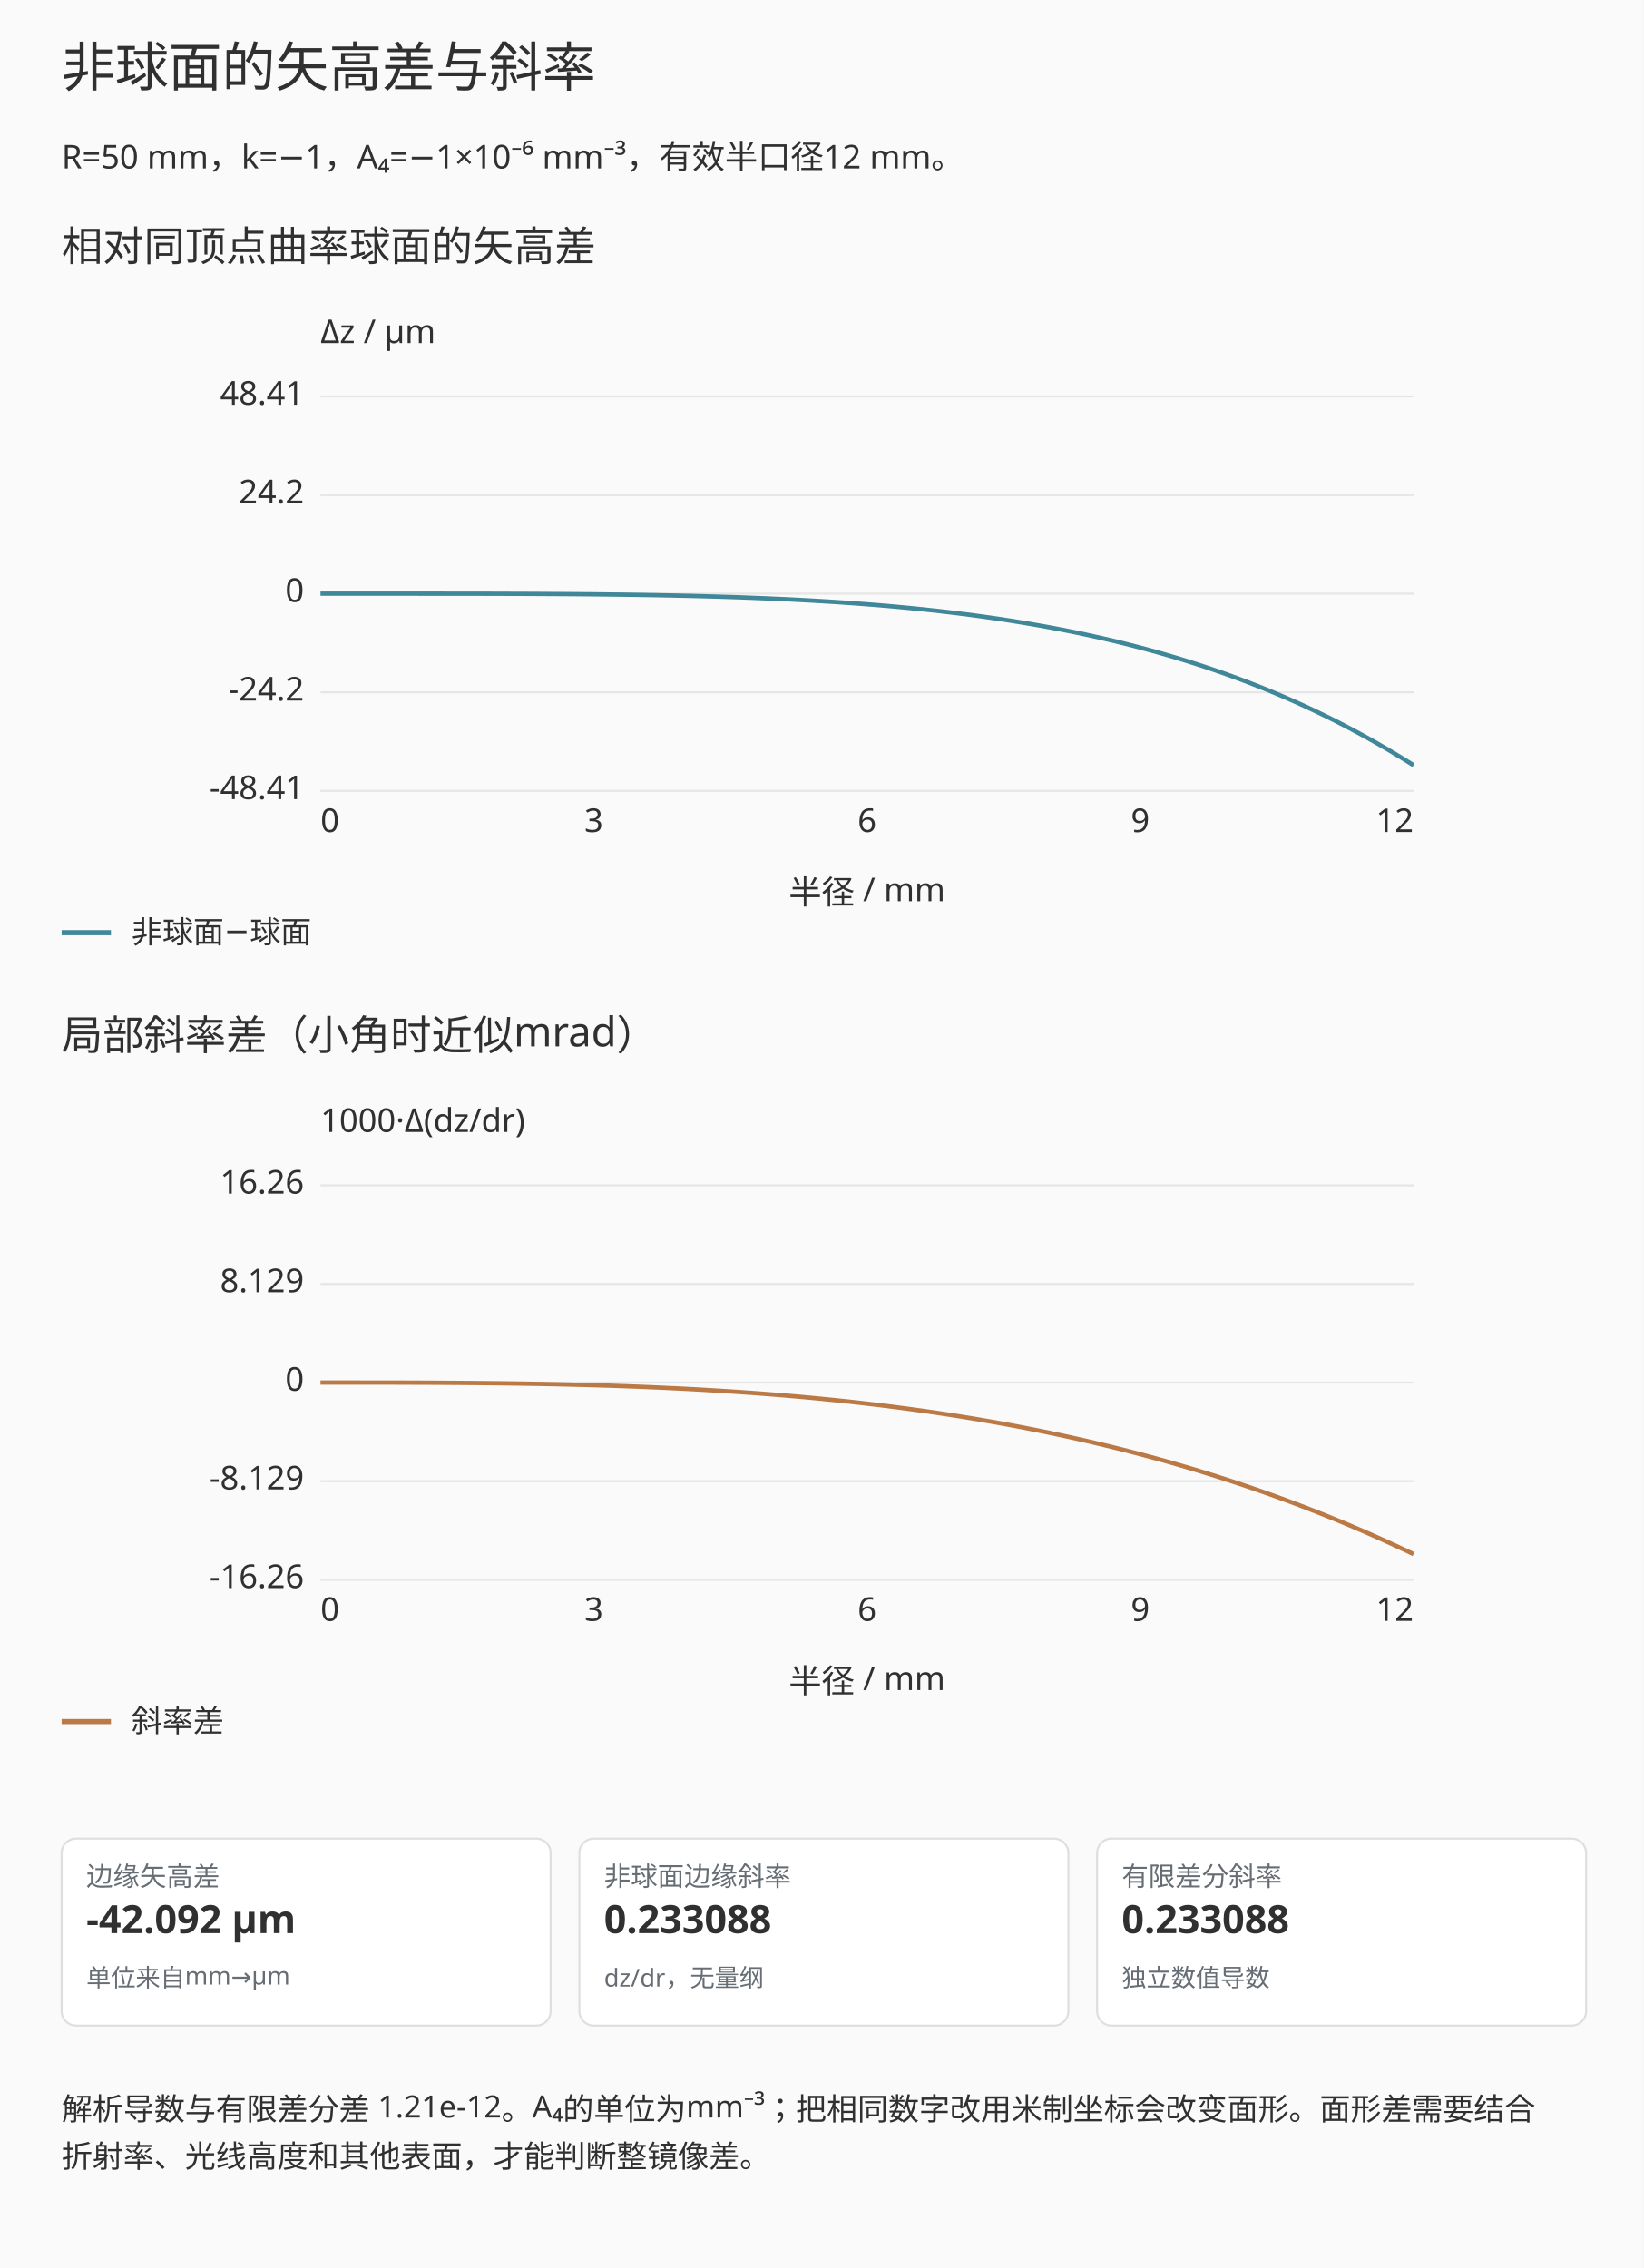
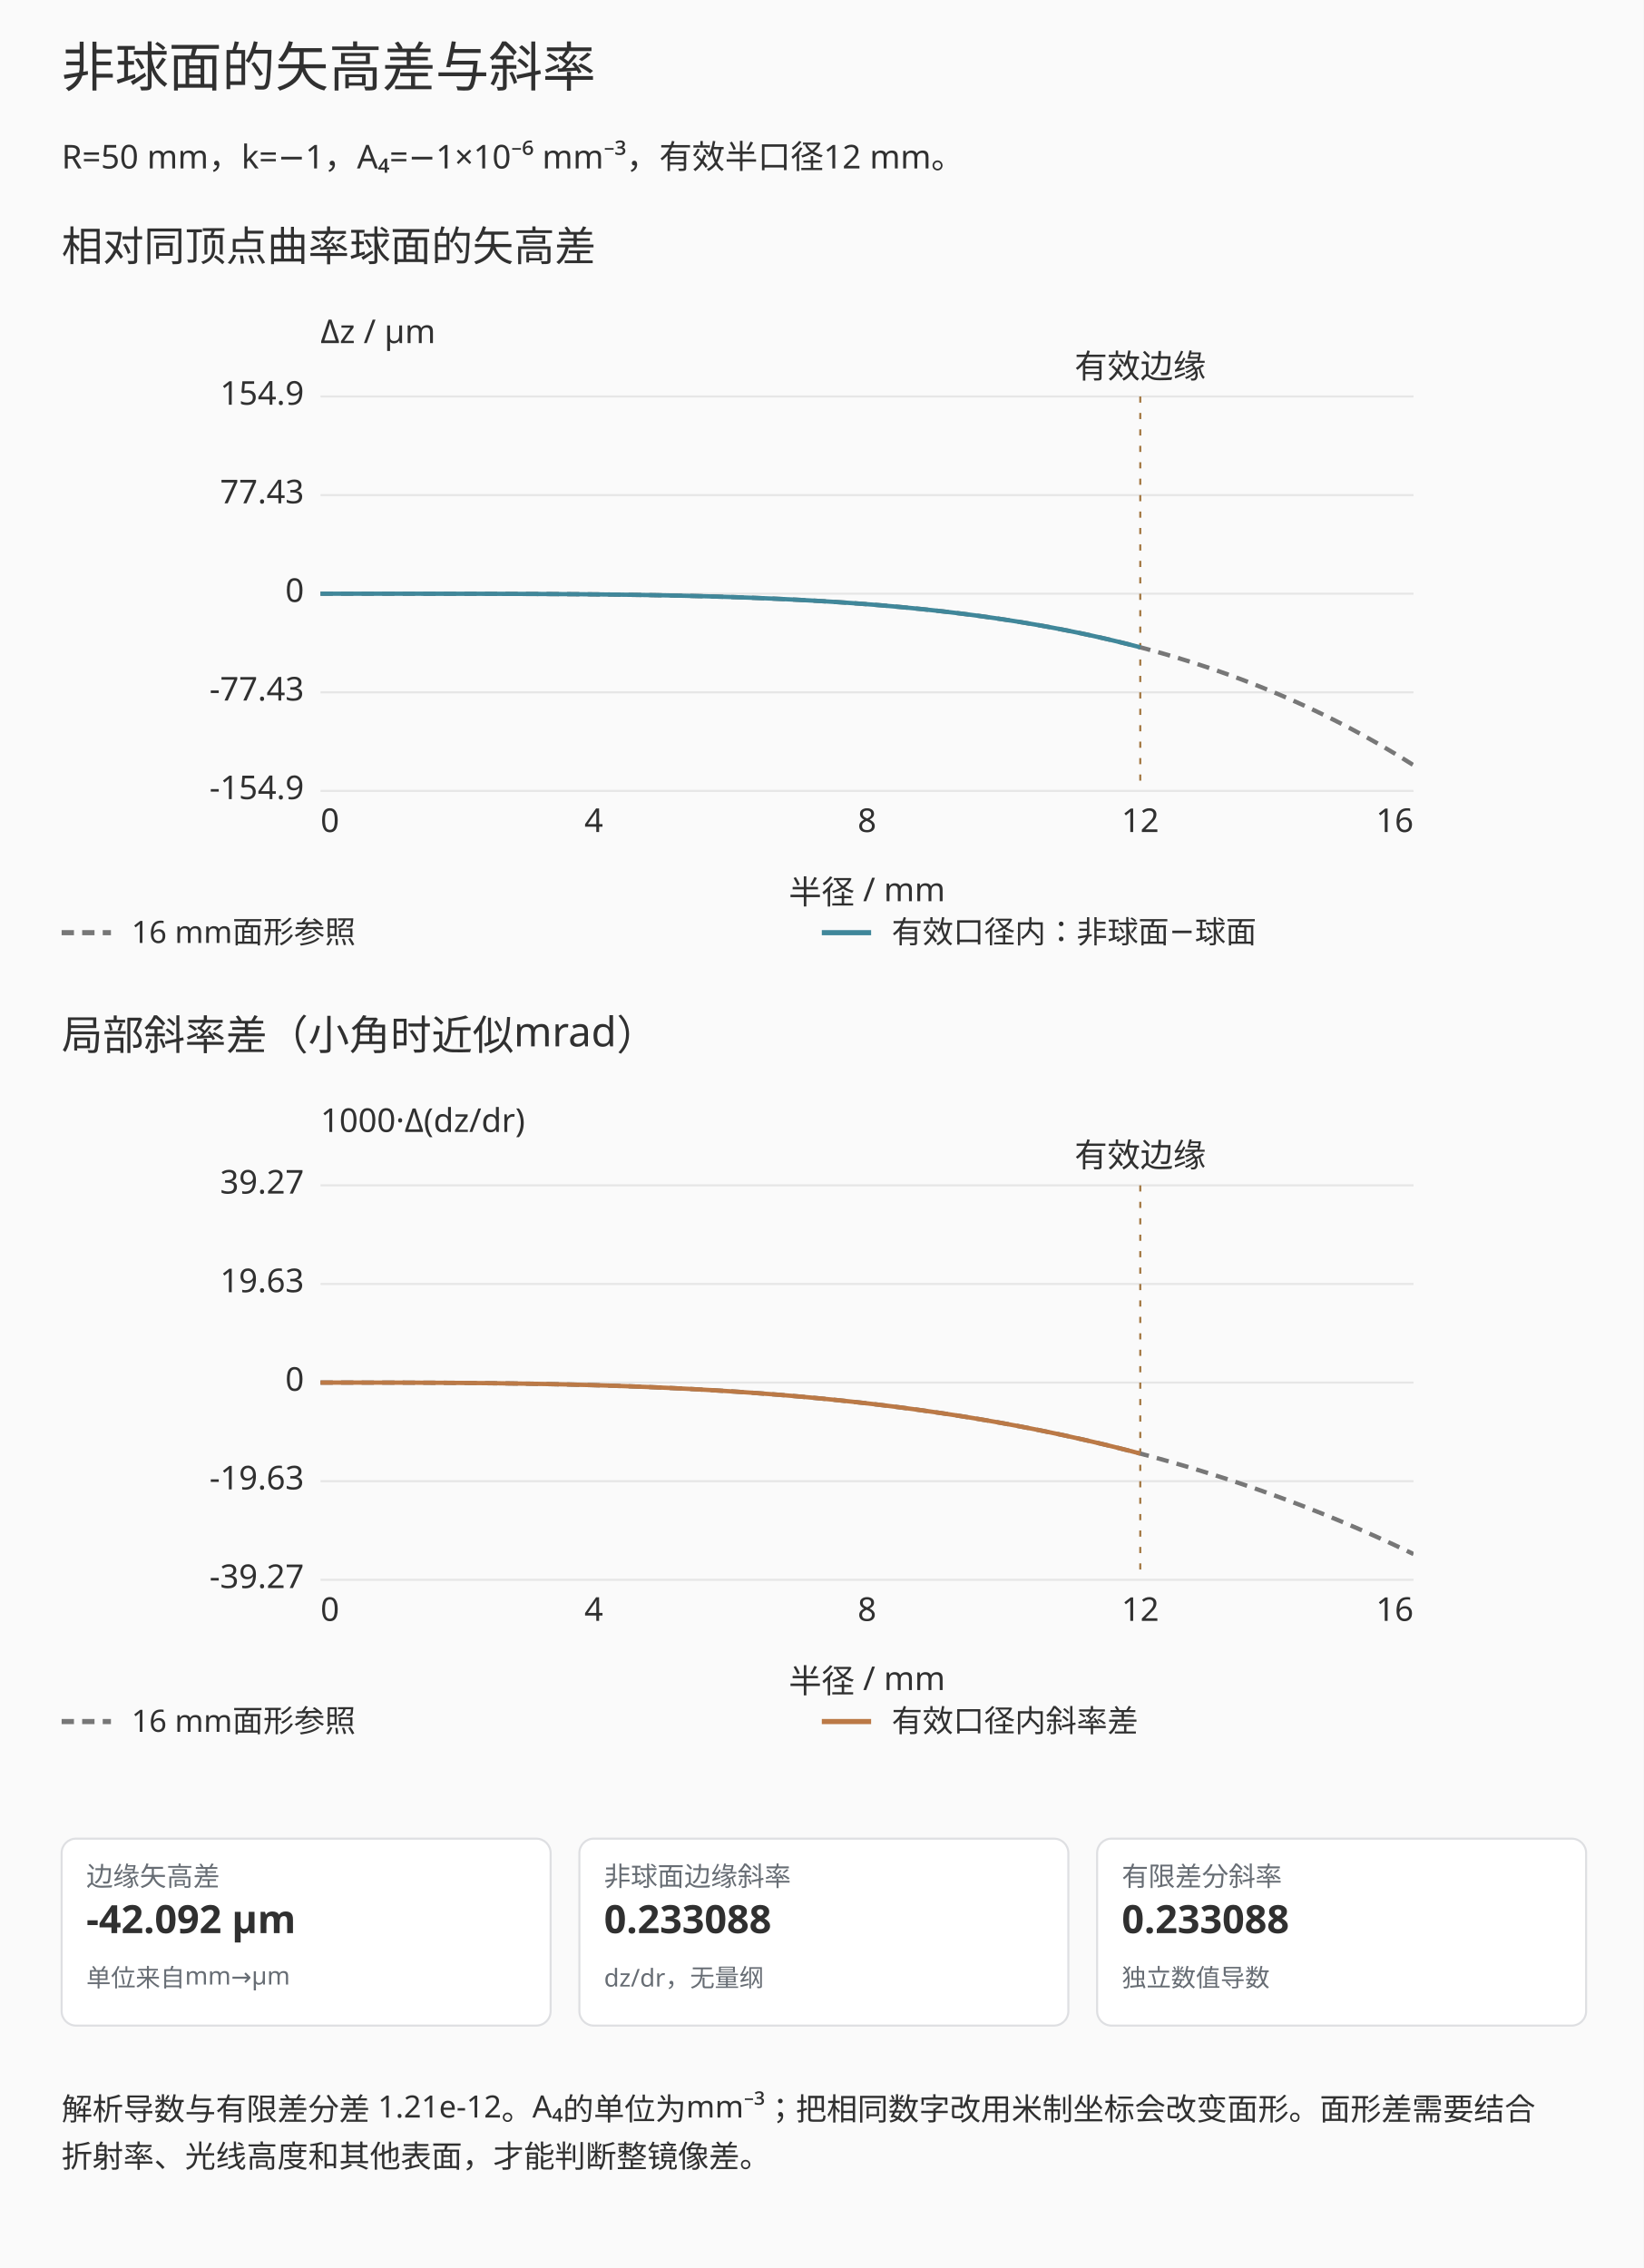
<svg xmlns="http://www.w3.org/2000/svg" width="800" height="1104" viewBox="0 0 800 1104" role="img" aria-label="互动示意：非球面矢高差、单位与边缘斜率的数值对照" style="color:#303030;fill:currentColor;font:16px sans-serif">
  <style>text{font-family:sans-serif}</style>
  <rect width="800" height="100%" fill="#fafafa" />
  <text x="30" y="42" font-size="26">非球面的矢高差与斜率</text>
  <text x="30" y="82">R=50 mm，k=−1，A₄=−1×10⁻⁶ mm⁻³，有效半口径12 mm。</text>
  <text x="30" y="127" font-size="20">相对同顶点曲率球面的矢高差</text>
  <svg x="30" y="143" width="740" height="300" role="img" aria-label="相对同顶点曲率球面的矢高差" viewBox="0 0 640 300">
    <path d="M76,242H608" stroke="currentColor" opacity=".10" />
-     <text x="68" y="246" text-anchor="end">-48.41</text>
+     <text x="68" y="246" text-anchor="end">-154.9</text>
    <text x="76" y="262" text-anchor="start">0</text>
    <path d="M76,194H608" stroke="currentColor" opacity=".10" />
-     <text x="68" y="198" text-anchor="end">-24.2</text>
-     <text x="209" y="262" text-anchor="middle">3</text>
+     <text x="68" y="198" text-anchor="end">-77.43</text>
+     <text x="209" y="262" text-anchor="middle">4</text>
    <path d="M76,146H608" stroke="currentColor" opacity=".10" />
    <text x="68" y="150" text-anchor="end">0</text>
-     <text x="342" y="262" text-anchor="middle">6</text>
+     <text x="342" y="262" text-anchor="middle">8</text>
    <path d="M76,98H608" stroke="currentColor" opacity=".10" />
-     <text x="68" y="102" text-anchor="end">24.2</text>
-     <text x="475" y="262" text-anchor="middle">9</text>
+     <text x="68" y="102" text-anchor="end">77.43</text>
+     <text x="475" y="262" text-anchor="middle">12</text>
    <path d="M76,50H608" stroke="currentColor" opacity=".10" />
-     <text x="68" y="54" text-anchor="end">48.41</text>
-     <text x="608" y="262" text-anchor="end">12</text>
+     <text x="68" y="54" text-anchor="end">154.9</text>
+     <text x="608" y="262" text-anchor="end">16</text>
+     <path d="M475,50V242" stroke="#a27640" stroke-dasharray="3 5" />
+     <text x="475" y="41" text-anchor="middle">有效边缘</text>
    <svg x="76" y="50" width="532" height="192" viewBox="76 50 532 192" overflow="hidden" data-plot-field="true" style="width:532px;height:192px;overflow:hidden">
-       <path d="M76.00,146.00 L80.43,146.00 L84.87,146.00 L89.30,146.00 L93.73,146.00 L98.17,146.00 L102.60,146.00 L107.03,146.00 L111.47,146.00 L115.90,146.00 L120.33,146.00 L124.77,146.01 L129.20,146.01 L133.63,146.01 L138.07,146.02 L142.50,146.02 L146.93,146.03 L151.37,146.03 L155.80,146.04 L160.23,146.05 L164.67,146.06 L169.10,146.08 L173.53,146.09 L177.97,146.11 L182.40,146.13 L186.83,146.16 L191.27,146.18 L195.70,146.21 L200.13,146.24 L204.57,146.28 L209.00,146.32 L213.43,146.37 L217.87,146.42 L222.30,146.47 L226.73,146.53 L231.17,146.60 L235.60,146.67 L240.03,146.74 L244.47,146.83 L248.90,146.92 L253.33,147.02 L257.77,147.12 L262.20,147.24 L266.63,147.36 L271.07,147.49 L275.50,147.63 L279.93,147.78 L284.37,147.94 L288.80,148.11 L293.23,148.29 L297.67,148.49 L302.10,148.69 L306.53,148.91 L310.97,149.14 L315.40,149.38 L319.83,149.64 L324.27,149.91 L328.70,150.20 L333.13,150.50 L337.57,150.82 L342.00,151.16 L346.43,151.51 L350.87,151.88 L355.30,152.27 L359.73,152.68 L364.17,153.11 L368.60,153.56 L373.03,154.03 L377.47,154.52 L381.90,155.03 L386.33,155.57 L390.77,156.13 L395.20,156.72 L399.63,157.33 L404.07,157.96 L408.50,158.62 L412.93,159.31 L417.37,160.03 L421.80,160.77 L426.23,161.55 L430.67,162.35 L435.10,163.19 L439.53,164.06 L443.97,164.96 L448.40,165.89 L452.83,166.86 L457.27,167.86 L461.70,168.90 L466.13,169.97 L470.57,171.09 L475.00,172.24 L479.43,173.43 L483.87,174.66 L488.30,175.93 L492.73,177.25 L497.17,178.61 L501.60,180.01 L506.03,181.45 L510.47,182.95 L514.90,184.48 L519.33,186.07 L523.77,187.71 L528.20,189.39 L532.63,191.13 L537.07,192.92 L541.50,194.76 L545.93,196.66 L550.37,198.61 L554.80,200.61 L559.23,202.68 L563.67,204.80 L568.10,206.98 L572.53,209.22 L576.97,211.53 L581.40,213.89 L585.83,216.32 L590.27,218.82 L594.70,221.38 L599.13,224.01 L603.57,226.71 L608.00,229.48" fill="none" stroke="#40879a" stroke-width="2.1" />
+       <path d="M76.00,146.00 L80.43,146.00 L84.87,146.00 L89.30,146.00 L93.73,146.00 L98.17,146.00 L102.60,146.00 L107.03,146.00 L111.47,146.00 L115.90,146.00 L120.33,146.00 L124.77,146.01 L129.20,146.01 L133.63,146.01 L138.07,146.02 L142.50,146.02 L146.93,146.03 L151.37,146.03 L155.80,146.04 L160.23,146.05 L164.67,146.06 L169.10,146.08 L173.53,146.09 L177.97,146.11 L182.40,146.13 L186.83,146.15 L191.27,146.18 L195.70,146.21 L200.13,146.24 L204.57,146.28 L209.00,146.32 L213.43,146.36 L217.87,146.41 L222.30,146.47 L226.73,146.52 L231.17,146.59 L235.60,146.66 L240.03,146.74 L244.47,146.82 L248.90,146.91 L253.33,147.01 L257.77,147.11 L262.20,147.22 L266.63,147.34 L271.07,147.47 L275.50,147.61 L279.93,147.76 L284.37,147.92 L288.80,148.09 L293.23,148.27 L297.67,148.46 L302.10,148.66 L306.53,148.88 L310.97,149.11 L315.40,149.35 L319.83,149.61 L324.27,149.88 L328.70,150.16 L333.13,150.46 L337.57,150.78 L342.00,151.11 L346.43,151.46 L350.87,151.83 L355.30,152.22 L359.73,152.62 L364.17,153.05 L368.60,153.49 L373.03,153.96 L377.47,154.45 L381.90,154.96 L386.33,155.49 L390.77,156.05 L395.20,156.63 L399.63,157.24 L404.07,157.87 L408.50,158.53 L412.93,159.21 L417.37,159.92 L421.80,160.67 L426.23,161.44 L430.67,162.24 L435.10,163.07 L439.53,163.93 L443.97,164.83 L448.40,165.76 L452.83,166.73 L457.27,167.73 L461.70,168.76 L466.13,169.83 L470.57,170.94 L475.00,172.09 L479.43,173.28 L483.87,174.51 L488.30,175.78 L492.73,177.09 L497.17,178.45 L501.60,179.85 L506.03,181.30 L510.47,182.79 L514.90,184.33 L519.33,185.91 L523.77,187.55 L528.20,189.24 L532.63,190.98 L537.07,192.77 L541.50,194.61 L545.93,196.51 L550.37,198.47 L554.80,200.48 L559.23,202.55 L563.67,204.68 L568.10,206.87 L572.53,209.12 L576.97,211.43 L581.40,213.81 L585.83,216.25 L590.27,218.76 L594.70,221.33 L599.13,223.98 L603.57,226.69 L608.00,229.48" fill="none" stroke="#777" stroke-width="2.1" stroke-dasharray="6 4" />
+       <path d="M76.00,146.00 L79.33,146.00 L82.65,146.00 L85.97,146.00 L89.30,146.00 L92.63,146.00 L95.95,146.00 L99.28,146.00 L102.60,146.00 L105.92,146.00 L109.25,146.00 L112.58,146.00 L115.90,146.00 L119.22,146.00 L122.55,146.00 L125.88,146.01 L129.20,146.01 L132.53,146.01 L135.85,146.01 L139.18,146.02 L142.50,146.02 L145.82,146.02 L149.15,146.03 L152.47,146.03 L155.80,146.04 L159.13,146.05 L162.45,146.06 L165.78,146.07 L169.10,146.08 L172.43,146.09 L175.75,146.10 L179.07,146.11 L182.40,146.13 L185.72,146.15 L189.05,146.17 L192.38,146.19 L195.70,146.21 L199.03,146.23 L202.35,146.26 L205.67,146.29 L209.00,146.32 L212.32,146.35 L215.65,146.39 L218.97,146.42 L222.30,146.47 L225.63,146.51 L228.95,146.56 L232.28,146.61 L235.60,146.66 L238.93,146.72 L242.25,146.78 L245.57,146.84 L248.90,146.91 L252.22,146.98 L255.55,147.06 L258.88,147.14 L262.20,147.22 L265.52,147.31 L268.85,147.41 L272.18,147.51 L275.50,147.61 L278.82,147.72 L282.15,147.84 L285.48,147.96 L288.80,148.09 L292.13,148.22 L295.45,148.36 L298.77,148.51 L302.10,148.66 L305.43,148.82 L308.75,148.99 L312.07,149.17 L315.40,149.35 L318.73,149.54 L322.05,149.74 L325.38,149.95 L328.70,150.16 L332.03,150.38 L335.35,150.62 L338.68,150.86 L342.00,151.11 L345.32,151.37 L348.65,151.64 L351.98,151.93 L355.30,152.22 L358.63,152.52 L361.95,152.83 L365.27,153.16 L368.60,153.49 L371.93,153.84 L375.25,154.20 L378.57,154.57 L381.90,154.96 L385.23,155.36 L388.55,155.77 L391.88,156.19 L395.20,156.63 L398.52,157.08 L401.85,157.55 L405.18,158.03 L408.50,158.53 L411.82,159.04 L415.15,159.56 L418.48,160.11 L421.80,160.67 L425.13,161.24 L428.45,161.83 L431.77,162.44 L435.10,163.07 L438.43,163.72 L441.75,164.38 L445.07,165.06 L448.40,165.76 L451.73,166.48 L455.05,167.22 L458.38,167.98 L461.70,168.76 L465.02,169.56 L468.35,170.38 L471.68,171.23 L475.00,172.09" fill="none" stroke="#40879a" stroke-width="2.1" />
    </svg>
    <text x="76" y="24">Δz / μm</text>
    <text x="342" y="297" text-anchor="middle">半径 / mm</text>
  </svg>
-   <path d="M30,454h24" fill="none" stroke="#40879a" stroke-width="2.5" />
-   <text x="64" y="459" font-size="15">非球面−球面</text>
+   <path d="M30,454h24" fill="none" stroke="#777" stroke-width="2.5" stroke-dasharray="6 4" />
+   <text x="64" y="459" font-size="15">16 mm面形参照</text>
+   <path d="M400,454h24" fill="none" stroke="#40879a" stroke-width="2.5" />
+   <text x="434" y="459" font-size="15">有效口径内：非球面−球面</text>
  <text x="30" y="511" font-size="20">局部斜率差（小角时近似mrad）</text>
  <svg x="30" y="527" width="740" height="300" role="img" aria-label="局部斜率差（小角时近似mrad）" viewBox="0 0 640 300">
    <path d="M76,242H608" stroke="currentColor" opacity=".10" />
-     <text x="68" y="246" text-anchor="end">-16.26</text>
+     <text x="68" y="246" text-anchor="end">-39.27</text>
    <text x="76" y="262" text-anchor="start">0</text>
    <path d="M76,194H608" stroke="currentColor" opacity=".10" />
-     <text x="68" y="198" text-anchor="end">-8.129</text>
-     <text x="209" y="262" text-anchor="middle">3</text>
+     <text x="68" y="198" text-anchor="end">-19.63</text>
+     <text x="209" y="262" text-anchor="middle">4</text>
    <path d="M76,146H608" stroke="currentColor" opacity=".10" />
    <text x="68" y="150" text-anchor="end">0</text>
-     <text x="342" y="262" text-anchor="middle">6</text>
+     <text x="342" y="262" text-anchor="middle">8</text>
    <path d="M76,98H608" stroke="currentColor" opacity=".10" />
-     <text x="68" y="102" text-anchor="end">8.129</text>
-     <text x="475" y="262" text-anchor="middle">9</text>
+     <text x="68" y="102" text-anchor="end">19.63</text>
+     <text x="475" y="262" text-anchor="middle">12</text>
    <path d="M76,50H608" stroke="currentColor" opacity=".10" />
-     <text x="68" y="54" text-anchor="end">16.26</text>
-     <text x="608" y="262" text-anchor="end">12</text>
+     <text x="68" y="54" text-anchor="end">39.27</text>
+     <text x="608" y="262" text-anchor="end">16</text>
+     <path d="M475,50V242" stroke="#a27640" stroke-dasharray="3 5" />
+     <text x="475" y="41" text-anchor="middle">有效边缘</text>
    <svg x="76" y="50" width="532" height="192" viewBox="76 50 532 192" overflow="hidden" data-plot-field="true" style="width:532px;height:192px;overflow:hidden">
-       <path d="M76.00,146.00 L80.43,146.00 L84.87,146.00 L89.30,146.00 L93.73,146.00 L98.17,146.01 L102.60,146.01 L107.03,146.02 L111.47,146.02 L115.90,146.03 L120.33,146.05 L124.77,146.06 L129.20,146.08 L133.63,146.10 L138.07,146.13 L142.50,146.16 L146.93,146.19 L151.37,146.23 L155.80,146.28 L160.23,146.32 L164.67,146.38 L169.10,146.44 L173.53,146.50 L177.97,146.58 L182.40,146.65 L186.83,146.74 L191.27,146.83 L195.70,146.93 L200.13,147.04 L204.57,147.15 L209.00,147.28 L213.43,147.41 L217.87,147.55 L222.30,147.70 L226.73,147.86 L231.17,148.03 L235.60,148.21 L240.03,148.40 L244.47,148.60 L248.90,148.81 L253.33,149.03 L257.77,149.26 L262.20,149.51 L266.63,149.77 L271.07,150.04 L275.50,150.32 L279.93,150.61 L284.37,150.92 L288.80,151.24 L293.23,151.58 L297.67,151.93 L302.10,152.29 L306.53,152.67 L310.97,153.06 L315.40,153.47 L319.83,153.90 L324.27,154.34 L328.70,154.79 L333.13,155.26 L337.57,155.75 L342.00,156.26 L346.43,156.78 L350.87,157.32 L355.30,157.88 L359.73,158.46 L364.17,159.06 L368.60,159.67 L373.03,160.30 L377.47,160.96 L381.90,161.63 L386.33,162.32 L390.77,163.04 L395.20,163.77 L399.63,164.53 L404.07,165.30 L408.50,166.10 L412.93,166.92 L417.37,167.76 L421.80,168.63 L426.23,169.51 L430.67,170.42 L435.10,171.36 L439.53,172.31 L443.97,173.30 L448.40,174.30 L452.83,175.33 L457.27,176.39 L461.70,177.47 L466.13,178.57 L470.57,179.71 L475.00,180.87 L479.43,182.05 L483.87,183.26 L488.30,184.50 L492.73,185.77 L497.17,187.07 L501.60,188.39 L506.03,189.74 L510.47,191.12 L514.90,192.53 L519.33,193.97 L523.77,195.44 L528.20,196.94 L532.63,198.47 L537.07,200.03 L541.50,201.62 L545.93,203.25 L550.37,204.90 L554.80,206.59 L559.23,208.31 L563.67,210.06 L568.10,211.85 L572.53,213.67 L576.97,215.52 L581.40,217.41 L585.83,219.33 L590.27,221.29 L594.70,223.28 L599.13,225.31 L603.57,227.38 L608.00,229.48" fill="none" stroke="#bb7946" stroke-width="2.1" />
+       <path d="M76.00,146.00 L80.43,146.00 L84.87,146.00 L89.30,146.00 L93.73,146.00 L98.17,146.01 L102.60,146.01 L107.03,146.02 L111.47,146.02 L115.90,146.03 L120.33,146.05 L124.77,146.06 L129.20,146.08 L133.63,146.10 L138.07,146.13 L142.50,146.16 L146.93,146.19 L151.37,146.23 L155.80,146.27 L160.23,146.32 L164.67,146.37 L169.10,146.43 L173.53,146.49 L177.97,146.56 L182.40,146.64 L186.83,146.73 L191.27,146.82 L195.70,146.91 L200.13,147.02 L204.57,147.13 L209.00,147.25 L213.43,147.38 L217.87,147.52 L222.30,147.67 L226.73,147.83 L231.17,147.99 L235.60,148.17 L240.03,148.36 L244.47,148.55 L248.90,148.76 L253.33,148.98 L257.77,149.21 L262.20,149.45 L266.63,149.70 L271.07,149.97 L275.50,150.25 L279.93,150.54 L284.37,150.84 L288.80,151.16 L293.23,151.49 L297.67,151.83 L302.10,152.19 L306.53,152.57 L310.97,152.95 L315.40,153.36 L319.83,153.78 L324.27,154.21 L328.70,154.66 L333.13,155.13 L337.57,155.61 L342.00,156.11 L346.43,156.63 L350.87,157.17 L355.30,157.72 L359.73,158.29 L364.17,158.88 L368.60,159.49 L373.03,160.12 L377.47,160.76 L381.90,161.43 L386.33,162.12 L390.77,162.82 L395.20,163.55 L399.63,164.30 L404.07,165.07 L408.50,165.86 L412.93,166.68 L417.37,167.51 L421.80,168.37 L426.23,169.25 L430.67,170.16 L435.10,171.09 L439.53,172.04 L443.97,173.02 L448.40,174.02 L452.83,175.05 L457.27,176.10 L461.70,177.17 L466.13,178.28 L470.57,179.41 L475.00,180.56 L479.43,181.75 L483.87,182.96 L488.30,184.20 L492.73,185.47 L497.17,186.76 L501.60,188.08 L506.03,189.44 L510.47,190.82 L514.90,192.23 L519.33,193.68 L523.77,195.15 L528.20,196.65 L532.63,198.19 L537.07,199.76 L541.50,201.36 L545.93,202.99 L550.37,204.66 L554.80,206.35 L559.23,208.09 L563.67,209.85 L568.10,211.65 L572.53,213.49 L576.97,215.36 L581.40,217.27 L585.83,219.21 L590.27,221.19 L594.70,223.20 L599.13,225.26 L603.57,227.35 L608.00,229.48" fill="none" stroke="#777" stroke-width="2.1" stroke-dasharray="6 4" />
+       <path d="M76.00,146.00 L79.33,146.00 L82.65,146.00 L85.97,146.00 L89.30,146.00 L92.63,146.00 L95.95,146.00 L99.28,146.01 L102.60,146.01 L105.92,146.01 L109.25,146.02 L112.58,146.03 L115.90,146.03 L119.22,146.04 L122.55,146.05 L125.88,146.07 L129.20,146.08 L132.53,146.10 L135.85,146.11 L139.18,146.13 L142.50,146.16 L145.82,146.18 L149.15,146.21 L152.47,146.24 L155.80,146.27 L159.13,146.31 L162.45,146.34 L165.78,146.39 L169.10,146.43 L172.43,146.48 L175.75,146.53 L179.07,146.58 L182.40,146.64 L185.72,146.70 L189.05,146.77 L192.38,146.84 L195.70,146.91 L199.03,146.99 L202.35,147.08 L205.67,147.16 L209.00,147.25 L212.32,147.35 L215.65,147.45 L218.97,147.56 L222.30,147.67 L225.63,147.79 L228.95,147.91 L232.28,148.04 L235.60,148.17 L238.93,148.31 L242.25,148.45 L245.57,148.60 L248.90,148.76 L252.22,148.92 L255.55,149.09 L258.88,149.27 L262.20,149.45 L265.52,149.64 L268.85,149.84 L272.18,150.04 L275.50,150.25 L278.82,150.46 L282.15,150.69 L285.48,150.92 L288.80,151.16 L292.13,151.41 L295.45,151.66 L298.77,151.92 L302.10,152.19 L305.43,152.47 L308.75,152.76 L312.07,153.05 L315.40,153.36 L318.73,153.67 L322.05,153.99 L325.38,154.32 L328.70,154.66 L332.03,155.01 L335.35,155.37 L338.68,155.74 L342.00,156.11 L345.32,156.50 L348.65,156.90 L351.98,157.30 L355.30,157.72 L358.63,158.15 L361.95,158.58 L365.27,159.03 L368.60,159.49 L371.93,159.96 L375.25,160.44 L378.57,160.93 L381.90,161.43 L385.23,161.94 L388.55,162.47 L391.88,163.00 L395.20,163.55 L398.52,164.11 L401.85,164.68 L405.18,165.27 L408.50,165.86 L411.82,166.47 L415.15,167.09 L418.48,167.73 L421.80,168.37 L425.13,169.03 L428.45,169.70 L431.77,170.39 L435.10,171.09 L438.43,171.80 L441.75,172.53 L445.07,173.27 L448.40,174.02 L451.73,174.79 L455.05,175.57 L458.38,176.36 L461.70,177.17 L465.02,178.00 L468.35,178.84 L471.68,179.69 L475.00,180.56" fill="none" stroke="#bb7946" stroke-width="2.1" />
    </svg>
    <text x="76" y="24">1000·Δ(dz/dr)</text>
    <text x="342" y="297" text-anchor="middle">半径 / mm</text>
  </svg>
-   <path d="M30,838h24" fill="none" stroke="#bb7946" stroke-width="2.5" />
-   <text x="64" y="843" font-size="15">斜率差</text>
+   <path d="M30,838h24" fill="none" stroke="#777" stroke-width="2.5" stroke-dasharray="6 4" />
+   <text x="64" y="843" font-size="15">16 mm面形参照</text>
+   <path d="M400,838h24" fill="none" stroke="#bb7946" stroke-width="2.5" />
+   <text x="434" y="843" font-size="15">有效口径内斜率差</text>
  <rect x="30" y="895" width="238" height="91" rx="7" fill="#fff" stroke="#dedfe2" />
  <text x="42" y="918" font-size="13" fill="#676d74">边缘矢高差</text>
  <text x="42" y="941" font-size="19" font-weight="600">-42.092 μm</text>
  <text x="42" y="967" font-size="12" fill="#676d74">单位来自mm→μm</text>
  <rect x="282" y="895" width="238" height="91" rx="7" fill="#fff" stroke="#dedfe2" />
  <text x="294" y="918" font-size="13" fill="#676d74">非球面边缘斜率</text>
  <text x="294" y="941" font-size="19" font-weight="600">0.233088</text>
  <text x="294" y="967" font-size="12" fill="#676d74">dz/dr，无量纲</text>
  <rect x="534" y="895" width="238" height="91" rx="7" fill="#fff" stroke="#dedfe2" />
  <text x="546" y="918" font-size="13" fill="#676d74">有限差分斜率</text>
  <text x="546" y="941" font-size="19" font-weight="600">0.233088</text>
  <text x="546" y="967" font-size="12" fill="#676d74">独立数值导数</text>
  <text x="30" y="1032" font-size="15">解析导数与有限差分差 1.21e-12。A₄的单位为mm⁻³；把相同数字改用米制坐标会改变面形。面形差需要结合</text>
  <text x="30" y="1055" font-size="15">折射率、光线高度和其他表面，才能判断整镜像差。</text>
</svg>
